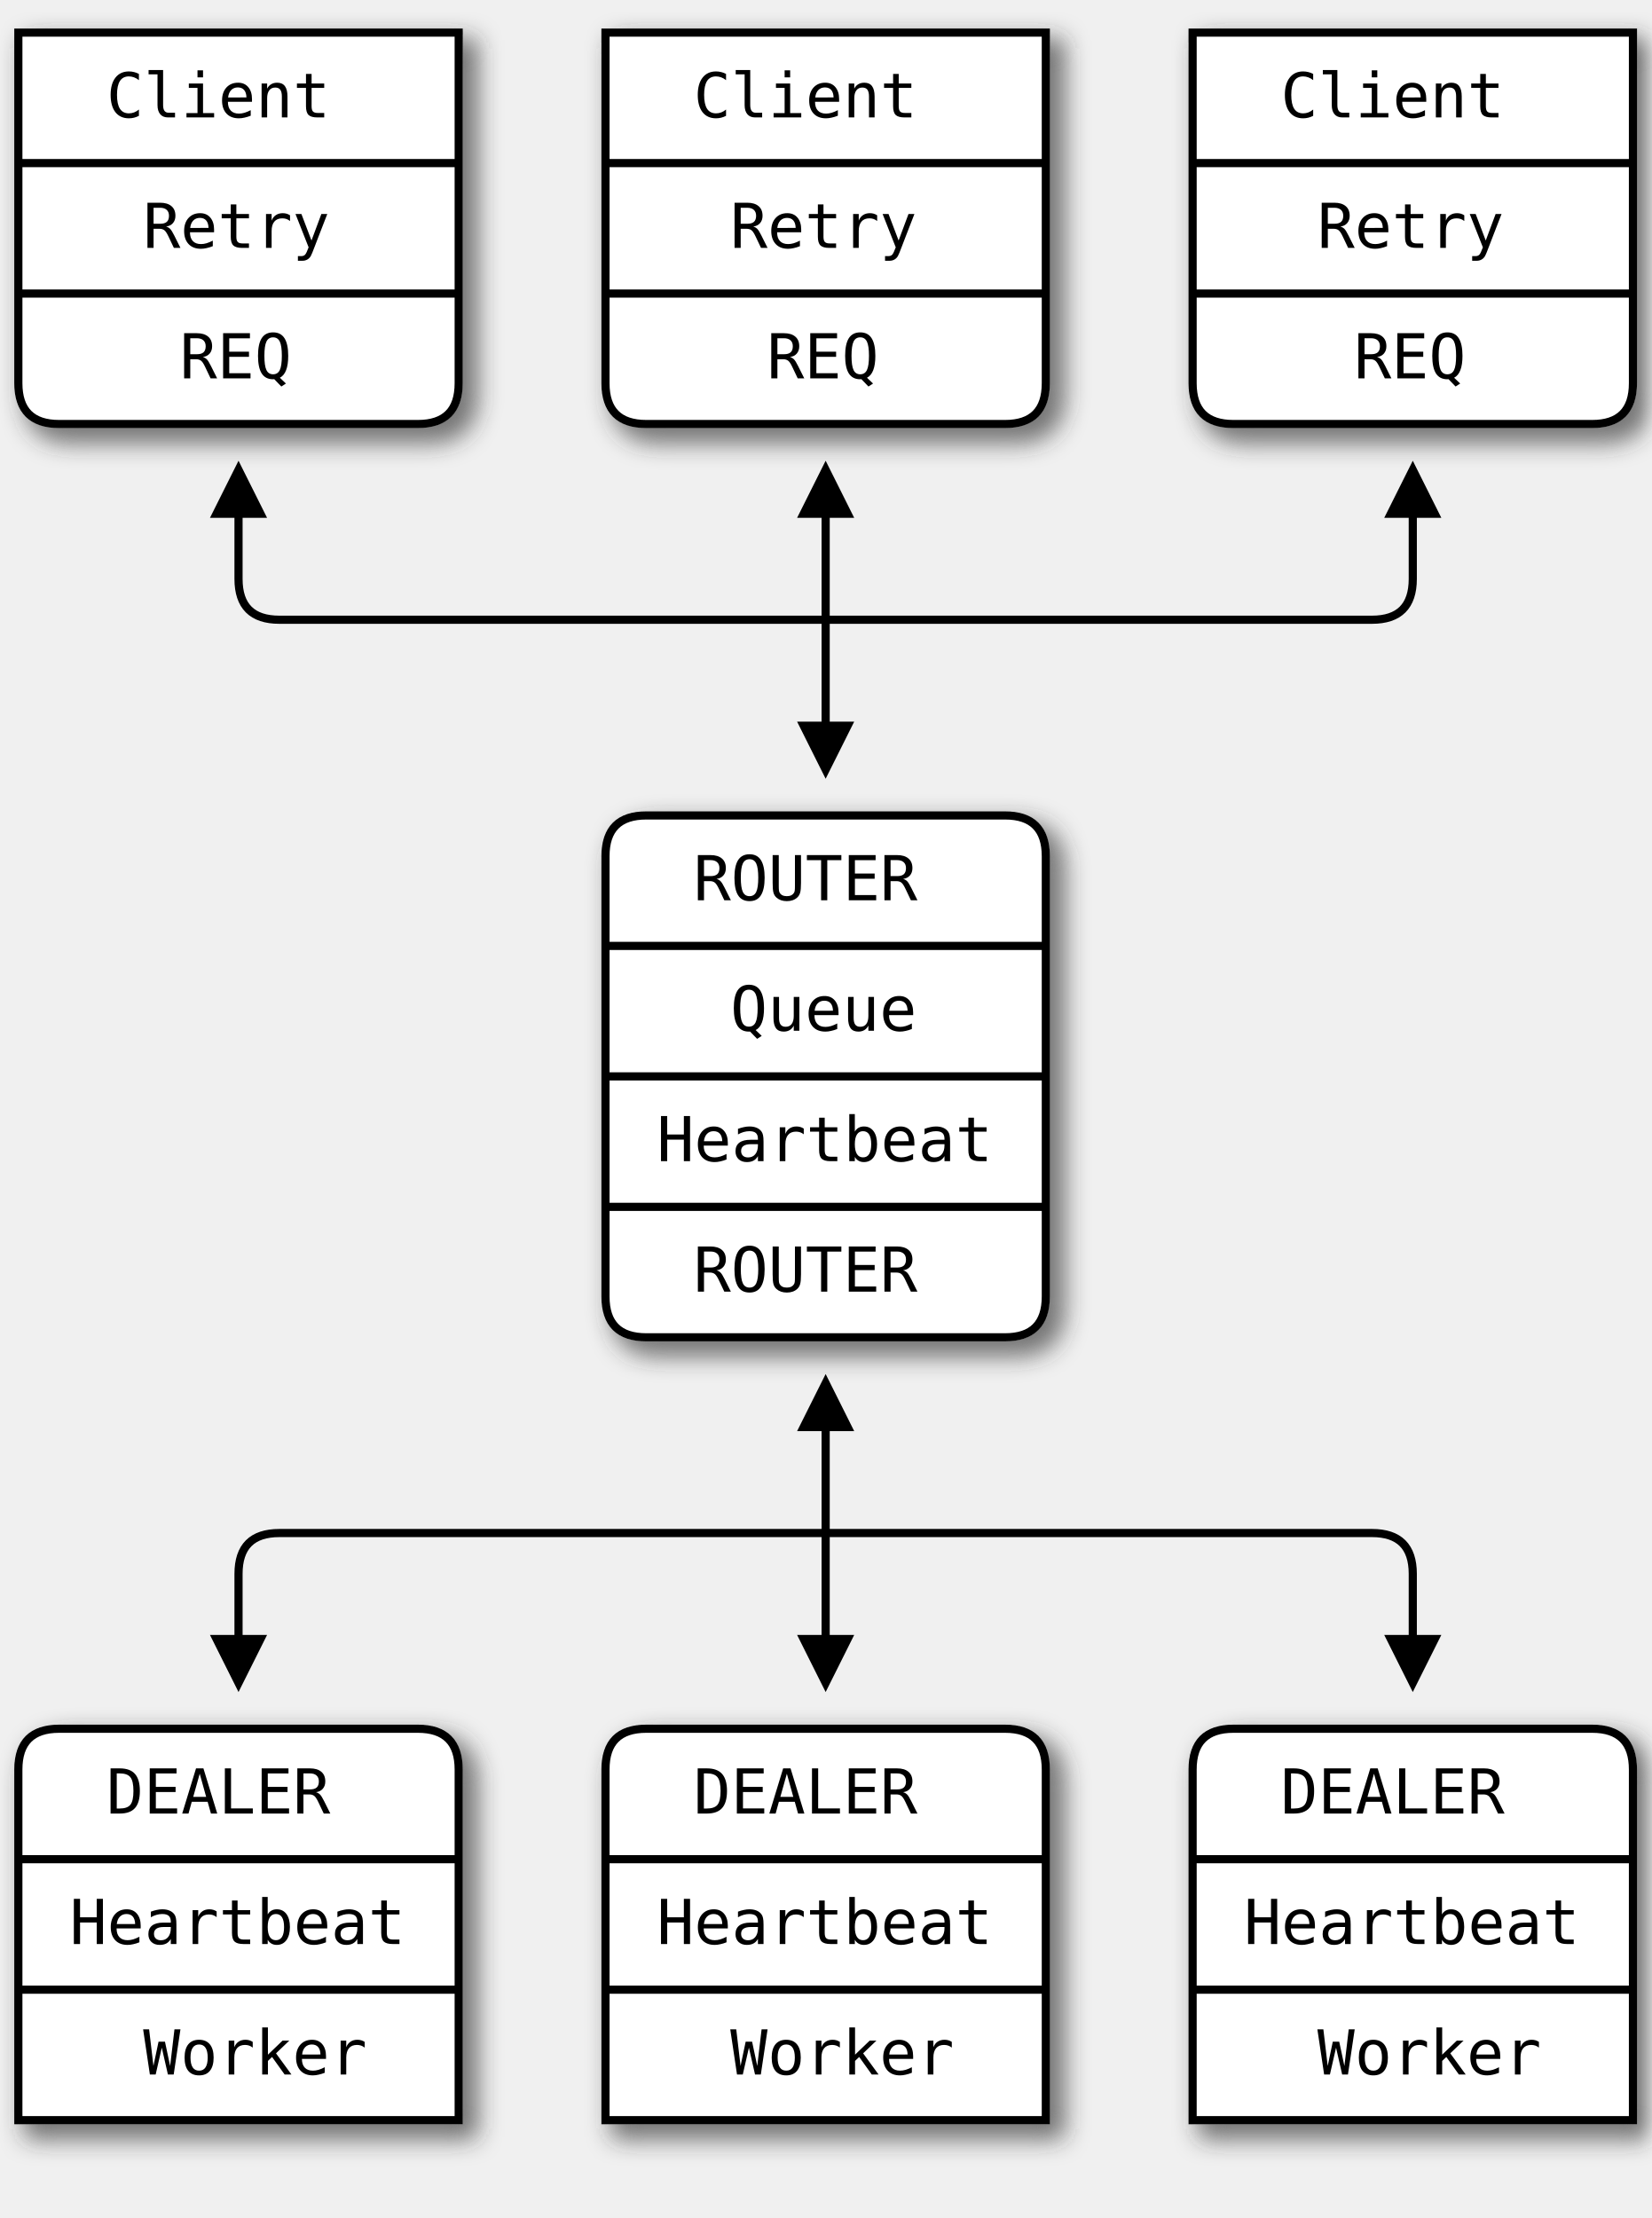
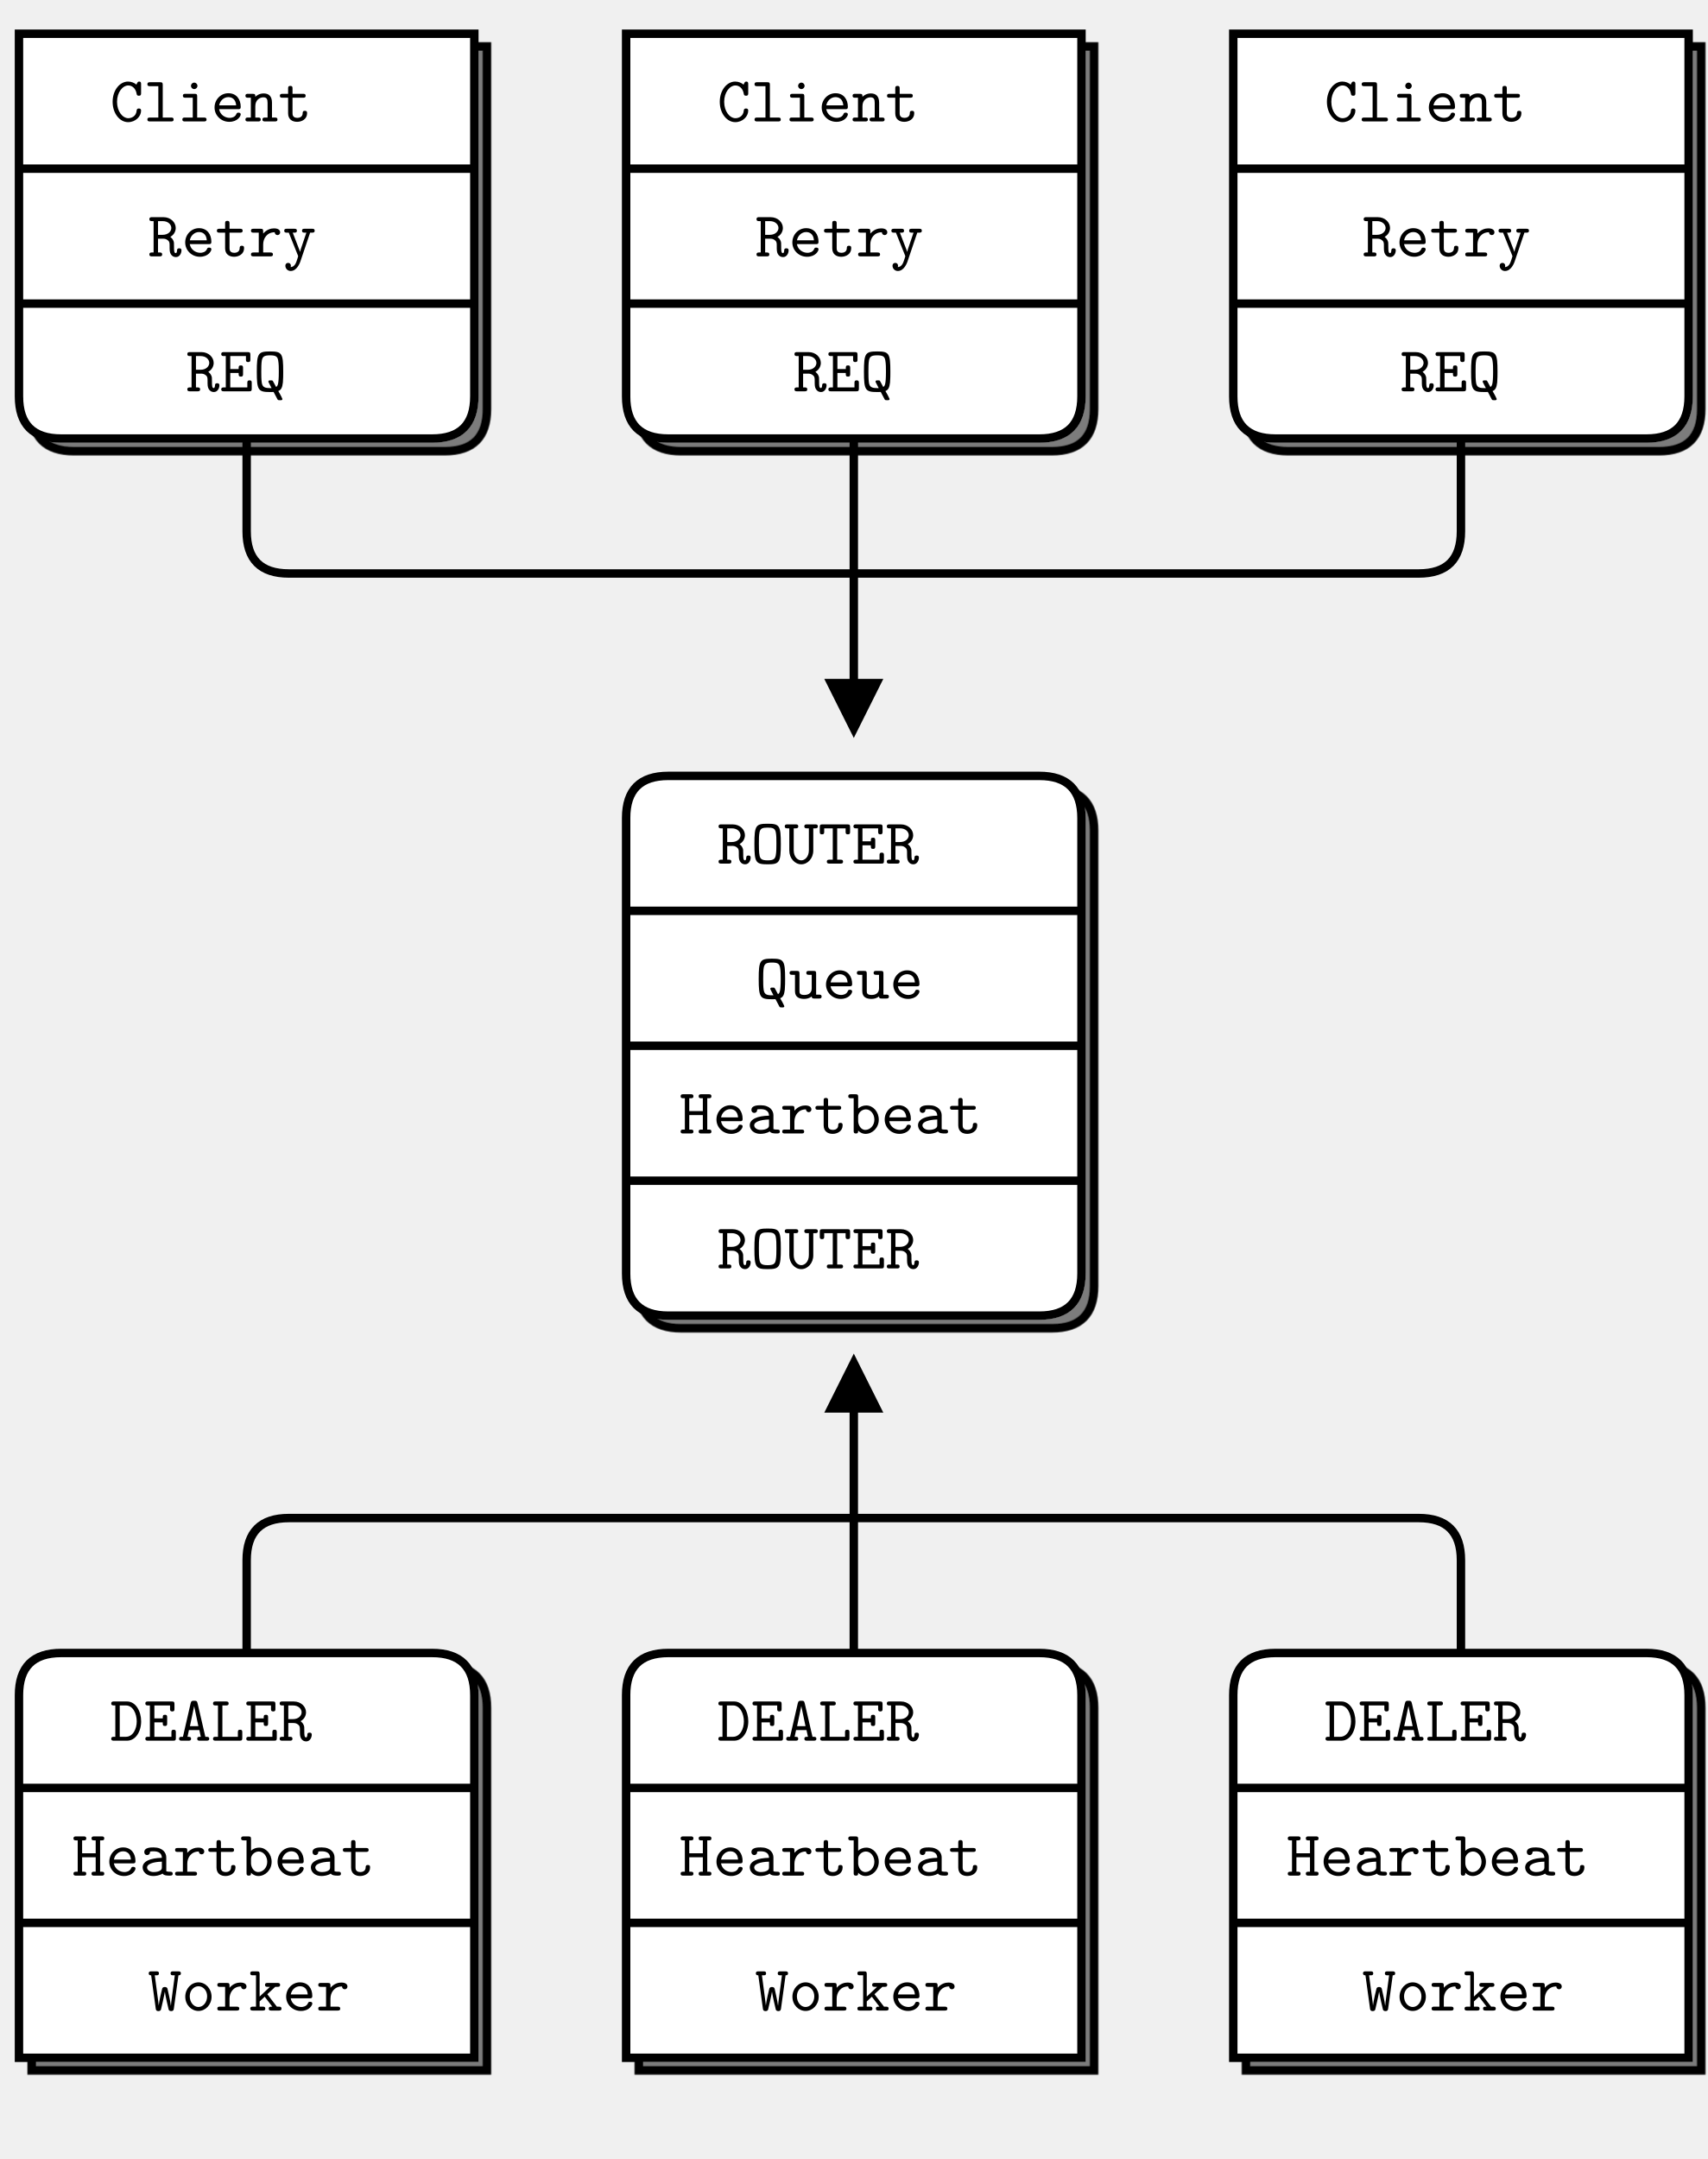
- <svg xmlns="http://www.w3.org/2000/svg" width="405px" height="544px" version="1.1">
+ <svg xmlns="http://www.w3.org/2000/svg" width="405px" height="512px" version="1.1">
  <defs>
    <filter id="dsFilter" width="150%" height="150%">
      <feOffset result="offOut" in="SourceGraphic" dx="3" dy="3" />
      <feColorMatrix result="matrixOut" in="offOut" type="matrix" values="0.2 0 0 0 0 0 0.2 0 0 0 0 0 0.2 0 0 0 0 0 1 0" />
-       <feGaussianBlur result="blurOut" in="matrixOut" stdDeviation="3" />
-       <feBlend in="SourceGraphic" in2="blurOut" mode="normal" />
+       <feBlend in="SourceGraphic" in2="matrixOut" mode="normal" />
    </filter>
    <marker id="iPointer" viewBox="0 0 10 10" refX="5" refY="5" markerUnits="strokeWidth" markerWidth="8" markerHeight="7" orient="auto">
      <path d="M 10 0 L 10 10 L 0 5 z" />
    </marker>
    <marker id="Pointer" viewBox="0 0 10 10" refX="5" refY="5" markerUnits="strokeWidth" markerWidth="8" markerHeight="7" orient="auto">
      <path d="M 0 0 L 10 5 L 0 10 z" />
    </marker>
  </defs>
  <g id="boxes" stroke="black" stroke-width="2" fill="none">
    <g id="group0">
      <path id="path0" filter="url(#dsFilter)" fill="#fff" d="M 4.5 8 L 112.5 8 L 112.5 94 Q 112.5 104 102.5 104 L 14.5 104 Q 4.5 104 4.5 94 Z" />
-       <text x="26.1" y="28.8" id="text0" fill="#000" stroke="none" style="font-family:Consolas,Monaco,Anonymous Pro,Anonymous,Bitstream Sans Mono,monospace;font-size:15.2px">Client </text>
-       <text x="35.1" y="60.8" id="text0" fill="#000" stroke="none" style="font-family:Consolas,Monaco,Anonymous Pro,Anonymous,Bitstream Sans Mono,monospace;font-size:15.2px">Retry </text>
-       <text x="44.1" y="92.8" id="text0" fill="#000" stroke="none" style="font-family:Consolas,Monaco,Anonymous Pro,Anonymous,Bitstream Sans Mono,monospace;font-size:15.2px">REQ </text>
+       <text x="26.1" y="28.8" id="text0" fill="#000" stroke="none" style="font-family:LMMono10,monospace;font-size:15.2px">Client </text>
+       <text x="35.1" y="60.8" id="text0" fill="#000" stroke="none" style="font-family:LMMono10,monospace;font-size:15.2px">Retry </text>
+       <text x="44.1" y="92.8" id="text0" fill="#000" stroke="none" style="font-family:LMMono10,monospace;font-size:15.2px">REQ </text>
    </g>
    <g id="group2">
      <path id="path2" filter="url(#dsFilter)" fill="#fff" d="M 148.5 8 L 256.5 8 L 256.5 94 Q 256.5 104 246.5 104 L 158.5 104 Q 148.5 104 148.5 94 Z" />
-       <text x="170.1" y="28.8" id="text2" fill="#000" stroke="none" style="font-family:Consolas,Monaco,Anonymous Pro,Anonymous,Bitstream Sans Mono,monospace;font-size:15.2px">Client </text>
-       <text x="179.1" y="60.8" id="text2" fill="#000" stroke="none" style="font-family:Consolas,Monaco,Anonymous Pro,Anonymous,Bitstream Sans Mono,monospace;font-size:15.2px">Retry </text>
-       <text x="188.1" y="92.8" id="text2" fill="#000" stroke="none" style="font-family:Consolas,Monaco,Anonymous Pro,Anonymous,Bitstream Sans Mono,monospace;font-size:15.2px">REQ </text>
+       <text x="170.1" y="28.8" id="text2" fill="#000" stroke="none" style="font-family:LMMono10,monospace;font-size:15.2px">Client </text>
+       <text x="179.1" y="60.8" id="text2" fill="#000" stroke="none" style="font-family:LMMono10,monospace;font-size:15.2px">Retry </text>
+       <text x="188.1" y="92.8" id="text2" fill="#000" stroke="none" style="font-family:LMMono10,monospace;font-size:15.2px">REQ </text>
    </g>
    <g id="group4">
      <path id="path4" filter="url(#dsFilter)" fill="#fff" d="M 292.5 8 L 400.5 8 L 400.5 94 Q 400.5 104 390.5 104 L 302.5 104 Q 292.5 104 292.5 94 Z" />
-       <text x="314.1" y="28.8" id="text4" fill="#000" stroke="none" style="font-family:Consolas,Monaco,Anonymous Pro,Anonymous,Bitstream Sans Mono,monospace;font-size:15.2px">Client </text>
-       <text x="323.1" y="60.8" id="text4" fill="#000" stroke="none" style="font-family:Consolas,Monaco,Anonymous Pro,Anonymous,Bitstream Sans Mono,monospace;font-size:15.2px">Retry </text>
-       <text x="332.1" y="92.8" id="text4" fill="#000" stroke="none" style="font-family:Consolas,Monaco,Anonymous Pro,Anonymous,Bitstream Sans Mono,monospace;font-size:15.2px">REQ </text>
+       <text x="314.1" y="28.8" id="text4" fill="#000" stroke="none" style="font-family:LMMono10,monospace;font-size:15.2px">Client </text>
+       <text x="323.1" y="60.8" id="text4" fill="#000" stroke="none" style="font-family:LMMono10,monospace;font-size:15.2px">Retry </text>
+       <text x="332.1" y="92.8" id="text4" fill="#000" stroke="none" style="font-family:LMMono10,monospace;font-size:15.2px">REQ </text>
    </g>
-     <g id="group27">
-       <path id="path27" filter="url(#dsFilter)" fill="#fff" d="M 148.5 210 Q 148.5 200 158.5 200 L 246.5 200 Q 256.5 200 256.5 210 L 256.5 318 Q 256.5 328 246.5 328 L 158.5 328 Q 148.5 328 148.5 318 Z" />
-       <text x="170.1" y="220.8" id="text27" fill="#000" stroke="none" style="font-family:Consolas,Monaco,Anonymous Pro,Anonymous,Bitstream Sans Mono,monospace;font-size:15.2px">ROUTER </text>
-       <text x="179.1" y="252.8" id="text27" fill="#000" stroke="none" style="font-family:Consolas,Monaco,Anonymous Pro,Anonymous,Bitstream Sans Mono,monospace;font-size:15.2px">Queue </text>
-       <text x="161.1" y="284.8" id="text27" fill="#000" stroke="none" style="font-family:Consolas,Monaco,Anonymous Pro,Anonymous,Bitstream Sans Mono,monospace;font-size:15.2px">Heartbeat </text>
-       <text x="170.1" y="316.8" id="text27" fill="#000" stroke="none" style="font-family:Consolas,Monaco,Anonymous Pro,Anonymous,Bitstream Sans Mono,monospace;font-size:15.2px">ROUTER </text>
+     <g id="group30">
+       <path id="path30" filter="url(#dsFilter)" fill="#fff" d="M 148.5 194 Q 148.5 184 158.5 184 L 246.5 184 Q 256.5 184 256.5 194 L 256.5 302 Q 256.5 312 246.5 312 L 158.5 312 Q 148.5 312 148.5 302 Z" />
+       <text x="170.1" y="204.8" id="text30" fill="#000" stroke="none" style="font-family:LMMono10,monospace;font-size:15.2px">ROUTER </text>
+       <text x="179.1" y="236.8" id="text30" fill="#000" stroke="none" style="font-family:LMMono10,monospace;font-size:15.2px">Queue </text>
+       <text x="161.1" y="268.8" id="text30" fill="#000" stroke="none" style="font-family:LMMono10,monospace;font-size:15.2px">Heartbeat </text>
+       <text x="170.1" y="300.8" id="text30" fill="#000" stroke="none" style="font-family:LMMono10,monospace;font-size:15.2px">ROUTER </text>
    </g>
-     <g id="group40">
-       <path id="path40" filter="url(#dsFilter)" fill="#fff" d="M 4.5 434 Q 4.5 424 14.5 424 L 102.5 424 Q 112.5 424 112.5 434 L 112.5 520 L 4.5 520 Z" />
-       <text x="26.1" y="444.8" id="text40" fill="#000" stroke="none" style="font-family:Consolas,Monaco,Anonymous Pro,Anonymous,Bitstream Sans Mono,monospace;font-size:15.2px">DEALER </text>
-       <text x="17.1" y="476.8" id="text40" fill="#000" stroke="none" style="font-family:Consolas,Monaco,Anonymous Pro,Anonymous,Bitstream Sans Mono,monospace;font-size:15.2px">Heartbeat </text>
-       <text x="35.1" y="508.8" id="text40" fill="#000" stroke="none" style="font-family:Consolas,Monaco,Anonymous Pro,Anonymous,Bitstream Sans Mono,monospace;font-size:15.2px">Worker </text>
+     <g id="group43">
+       <path id="path43" filter="url(#dsFilter)" fill="#fff" d="M 4.5 402 Q 4.5 392 14.5 392 L 102.5 392 Q 112.5 392 112.5 402 L 112.5 488 L 4.5 488 Z" />
+       <text x="26.1" y="412.8" id="text43" fill="#000" stroke="none" style="font-family:LMMono10,monospace;font-size:15.2px">DEALER </text>
+       <text x="17.1" y="444.8" id="text43" fill="#000" stroke="none" style="font-family:LMMono10,monospace;font-size:15.2px">Heartbeat </text>
+       <text x="35.1" y="476.8" id="text43" fill="#000" stroke="none" style="font-family:LMMono10,monospace;font-size:15.2px">Worker </text>
    </g>
-     <g id="group42">
-       <path id="path42" filter="url(#dsFilter)" fill="#fff" d="M 148.5 434 Q 148.5 424 158.5 424 L 246.5 424 Q 256.5 424 256.5 434 L 256.5 520 L 148.5 520 Z" />
-       <text x="170.1" y="444.8" id="text42" fill="#000" stroke="none" style="font-family:Consolas,Monaco,Anonymous Pro,Anonymous,Bitstream Sans Mono,monospace;font-size:15.2px">DEALER </text>
-       <text x="161.1" y="476.8" id="text42" fill="#000" stroke="none" style="font-family:Consolas,Monaco,Anonymous Pro,Anonymous,Bitstream Sans Mono,monospace;font-size:15.2px">Heartbeat </text>
-       <text x="179.1" y="508.8" id="text42" fill="#000" stroke="none" style="font-family:Consolas,Monaco,Anonymous Pro,Anonymous,Bitstream Sans Mono,monospace;font-size:15.2px">Worker </text>
+     <g id="group46">
+       <path id="path46" filter="url(#dsFilter)" fill="#fff" d="M 148.5 402 Q 148.5 392 158.5 392 L 246.5 392 Q 256.5 392 256.5 402 L 256.5 488 L 148.5 488 Z" />
+       <text x="170.1" y="412.8" id="text46" fill="#000" stroke="none" style="font-family:LMMono10,monospace;font-size:15.2px">DEALER </text>
+       <text x="161.1" y="444.8" id="text46" fill="#000" stroke="none" style="font-family:LMMono10,monospace;font-size:15.2px">Heartbeat </text>
+       <text x="179.1" y="476.8" id="text46" fill="#000" stroke="none" style="font-family:LMMono10,monospace;font-size:15.2px">Worker </text>
    </g>
-     <g id="group44">
-       <path id="path44" filter="url(#dsFilter)" fill="#fff" d="M 292.5 434 Q 292.5 424 302.5 424 L 390.5 424 Q 400.5 424 400.5 434 L 400.5 520 L 292.5 520 Z" />
-       <text x="314.1" y="444.8" id="text44" fill="#000" stroke="none" style="font-family:Consolas,Monaco,Anonymous Pro,Anonymous,Bitstream Sans Mono,monospace;font-size:15.2px">DEALER </text>
-       <text x="305.1" y="476.8" id="text44" fill="#000" stroke="none" style="font-family:Consolas,Monaco,Anonymous Pro,Anonymous,Bitstream Sans Mono,monospace;font-size:15.2px">Heartbeat </text>
-       <text x="323.1" y="508.8" id="text44" fill="#000" stroke="none" style="font-family:Consolas,Monaco,Anonymous Pro,Anonymous,Bitstream Sans Mono,monospace;font-size:15.2px">Worker </text>
+     <g id="group49">
+       <path id="path49" filter="url(#dsFilter)" fill="#fff" d="M 292.5 402 Q 292.5 392 302.5 392 L 390.5 392 Q 400.5 392 400.5 402 L 400.5 488 L 292.5 488 Z" />
+       <text x="314.1" y="412.8" id="text49" fill="#000" stroke="none" style="font-family:LMMono10,monospace;font-size:15.2px">DEALER </text>
+       <text x="305.1" y="444.8" id="text49" fill="#000" stroke="none" style="font-family:LMMono10,monospace;font-size:15.2px">Heartbeat </text>
+       <text x="323.1" y="476.8" id="text49" fill="#000" stroke="none" style="font-family:LMMono10,monospace;font-size:15.2px">Worker </text>
    </g>
  </g>
  <g id="lines" stroke="black" stroke-width="2" fill="none">
-     <g id="group66">
-       <path id="path66" d="M 4.5 40 L 112.5 40 " />
+     <g id="group72">
+       <path id="path72" d="M 4.5 40 L 112.5 40 " />
    </g>
-     <g id="group69">
-       <path id="path69" d="M 4.5 72 L 112.5 72 " />
+     <g id="group75">
+       <path id="path75" d="M 4.5 72 L 112.5 72 " />
    </g>
-     <g id="group94">
-       <path id="path94" d="M 4.5 456 L 112.5 456 " />
+     <g id="group98">
+       <path id="path98" d="M 4.5 424 L 112.5 424 " />
    </g>
-     <g id="group97">
-       <path id="path97" d="M 4.5 488 L 112.5 488 " />
+     <g id="group101">
+       <path id="path101" d="M 4.5 456 L 112.5 456 " />
    </g>
-     <g id="group279">
-       <path id="path279" marker-start="url(#iPointer)" marker-end="url(#Pointer)" d="M 58.5 120 L 58.5 142 Q 58.5 152 68.5 152 L 202.5 152 L 336.5 152 Q 346.5 152 346.5 142 L 346.5 120 " />
+     <g id="group272">
+       <path id="path272" d="M 58.5 104 L 58.5 126 Q 58.5 136 68.5 136 L 202.5 136 L 336.5 136 Q 346.5 136 346.5 126 L 346.5 104 " />
    </g>
-     <g id="group297">
-       <path id="path297" marker-start="url(#iPointer)" marker-end="url(#Pointer)" d="M 58.5 408 L 58.5 386 Q 58.5 376 68.5 376 L 202.5 376 L 336.5 376 Q 346.5 376 346.5 386 L 346.5 408 " />
+     <g id="group291">
+       <path id="path291" d="M 58.5 392 L 58.5 370 Q 58.5 360 68.5 360 L 202.5 360 L 336.5 360 Q 346.5 360 346.5 370 L 346.5 392 " />
    </g>
-     <g id="group614">
-       <path id="path614" d="M 148.5 40 L 256.5 40 " />
+     <g id="group590">
+       <path id="path590" d="M 148.5 40 L 256.5 40 " />
    </g>
-     <g id="group617">
-       <path id="path617" d="M 148.5 72 L 256.5 72 " />
+     <g id="group593">
+       <path id="path593" d="M 148.5 72 L 256.5 72 " />
    </g>
-     <g id="group628">
-       <path id="path628" d="M 148.5 232 L 256.5 232 " />
+     <g id="group603">
+       <path id="path603" d="M 148.5 216 L 256.5 216 " />
    </g>
-     <g id="group631">
-       <path id="path631" d="M 148.5 264 L 256.5 264 " />
+     <g id="group606">
+       <path id="path606" d="M 148.5 248 L 256.5 248 " />
    </g>
-     <g id="group634">
-       <path id="path634" d="M 148.5 296 L 256.5 296 " />
+     <g id="group609">
+       <path id="path609" d="M 148.5 280 L 256.5 280 " />
    </g>
-     <g id="group645">
-       <path id="path645" d="M 148.5 456 L 256.5 456 " />
+     <g id="group619">
+       <path id="path619" d="M 148.5 424 L 256.5 424 " />
    </g>
-     <g id="group648">
-       <path id="path648" d="M 148.5 488 L 256.5 488 " />
+     <g id="group622">
+       <path id="path622" d="M 148.5 456 L 256.5 456 " />
    </g>
-     <g id="group830">
-       <path id="path830" marker-start="url(#iPointer)" marker-end="url(#Pointer)" d="M 202.5 120 L 202.5 152 L 202.5 184 " />
+     <g id="group793">
+       <path id="path793" marker-end="url(#Pointer)" d="M 202.5 104 L 202.5 136 L 202.5 168 " />
    </g>
-     <g id="group844">
-       <path id="path844" marker-start="url(#iPointer)" marker-end="url(#Pointer)" d="M 202.5 344 L 202.5 376 L 202.5 408 " />
+     <g id="group808">
+       <path id="path808" marker-start="url(#iPointer)" d="M 202.5 328 L 202.5 360 L 202.5 392 " />
    </g>
-     <g id="group1165">
-       <path id="path1165" d="M 292.5 40 L 400.5 40 " />
+     <g id="group1110">
+       <path id="path1110" d="M 292.5 40 L 400.5 40 " />
    </g>
-     <g id="group1168">
-       <path id="path1168" d="M 292.5 72 L 400.5 72 " />
+     <g id="group1113">
+       <path id="path1113" d="M 292.5 72 L 400.5 72 " />
    </g>
-     <g id="group1193">
-       <path id="path1193" d="M 292.5 456 L 400.5 456 " />
+     <g id="group1136">
+       <path id="path1136" d="M 292.5 424 L 400.5 424 " />
    </g>
-     <g id="group1196">
-       <path id="path1196" d="M 292.5 488 L 400.5 488 " />
+     <g id="group1139">
+       <path id="path1139" d="M 292.5 456 L 400.5 456 " />
    </g>
  </g>
  <g id="text" fill="black" style="font-family:LMMono10,monospace;font-size:15.2px">
</g>
</svg>
